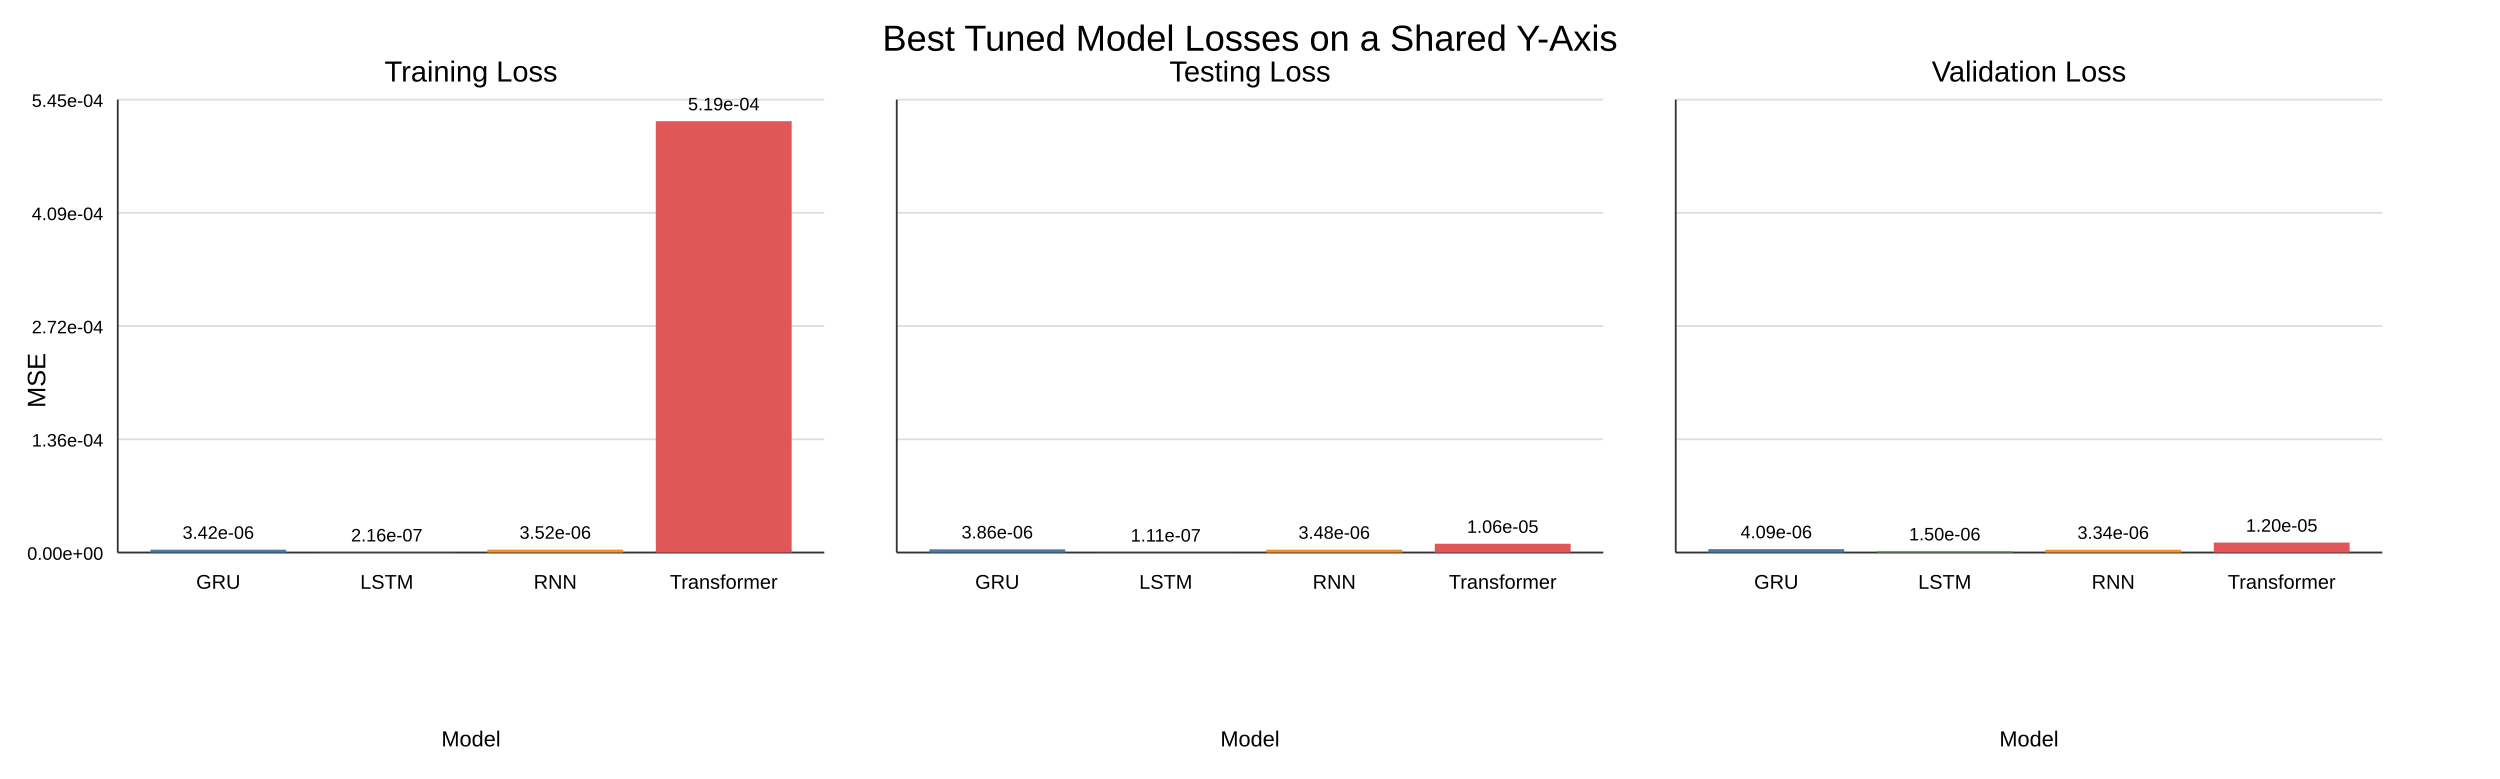
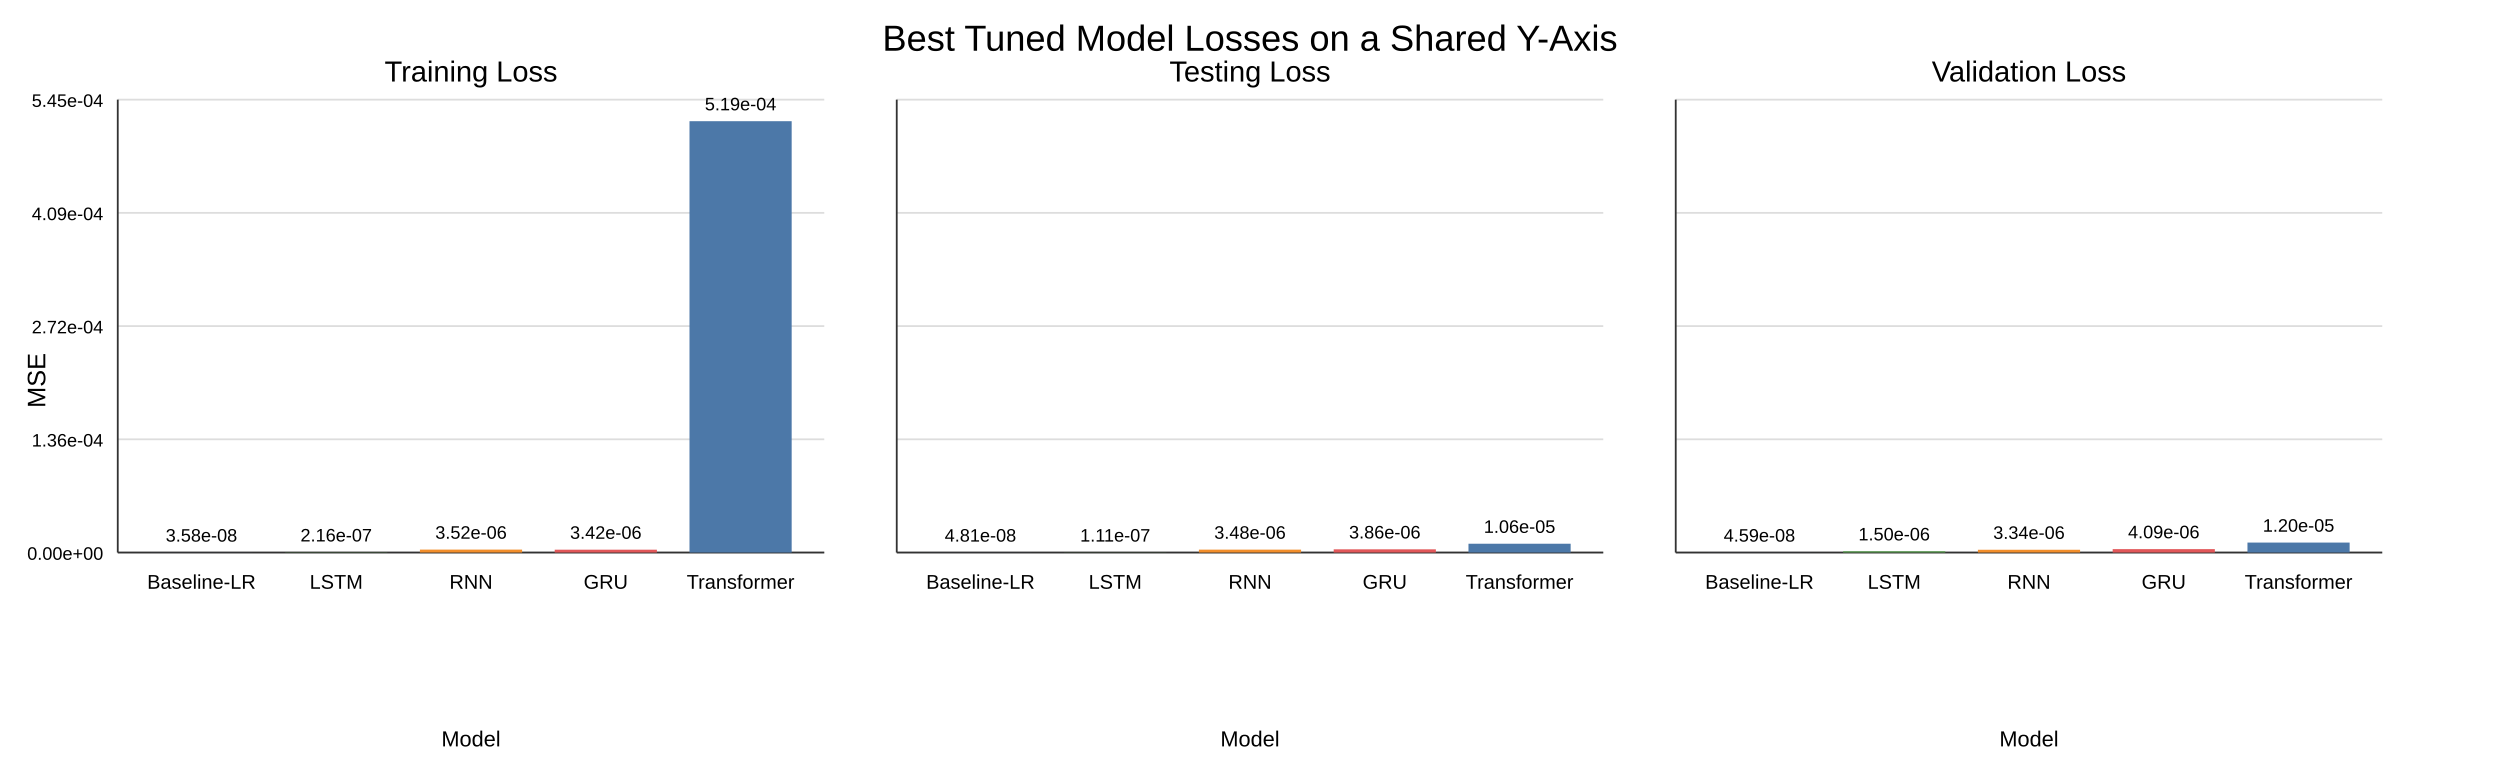
<svg xmlns="http://www.w3.org/2000/svg" width="1380" height="430" viewBox="0 0 1380 430">
  <rect width="100%" height="100%" fill="white" />
  <text x="690" y="28" font-size="20" text-anchor="middle" font-family="Arial">Best Tuned Model Losses on a Shared Y-Axis</text>
  <text x="25" y="210" font-size="14" text-anchor="middle" transform="rotate(-90 25 210)" font-family="Arial">MSE</text>
  <text x="260.0" y="45" font-size="16" text-anchor="middle" font-family="Arial">Training Loss</text>
  <line x1="65" y1="305.00" x2="455" y2="305.00" stroke="#dddddd" stroke-width="1" />
  <text x="57" y="309.00" font-size="10" text-anchor="end" font-family="Arial">0.00e+00</text>
  <line x1="65" y1="242.50" x2="455" y2="242.50" stroke="#dddddd" stroke-width="1" />
  <text x="57" y="246.50" font-size="10" text-anchor="end" font-family="Arial">1.36e-04</text>
  <line x1="65" y1="180.00" x2="455" y2="180.00" stroke="#dddddd" stroke-width="1" />
  <text x="57" y="184.00" font-size="10" text-anchor="end" font-family="Arial">2.72e-04</text>
  <line x1="65" y1="117.50" x2="455" y2="117.50" stroke="#dddddd" stroke-width="1" />
  <text x="57" y="121.50" font-size="10" text-anchor="end" font-family="Arial">4.09e-04</text>
  <line x1="65" y1="55.00" x2="455" y2="55.00" stroke="#dddddd" stroke-width="1" />
  <text x="57" y="59.00" font-size="10" text-anchor="end" font-family="Arial">5.45e-04</text>
  <line x1="65" y1="55" x2="65" y2="305" stroke="#333333" stroke-width="1" />
  <line x1="65" y1="305" x2="455" y2="305" stroke="#333333" stroke-width="1" />
-   <rect x="83.00" y="303.43" width="75.00" height="1.57" fill="#4C78A8" />
-   <text x="120.50" y="297.43" font-size="10" text-anchor="middle" font-family="Arial">3.42e-06</text>
-   <text x="120.50" y="325.00" font-size="11" text-anchor="middle" font-family="Arial">GRU</text>
-   <rect x="176.00" y="304.90" width="75.00" height="0.10" fill="#59A14F" />
-   <text x="213.50" y="298.90" font-size="10" text-anchor="middle" font-family="Arial">2.16e-07</text>
-   <text x="213.50" y="325.00" font-size="11" text-anchor="middle" font-family="Arial">LSTM</text>
-   <rect x="269.00" y="303.38" width="75.00" height="1.62" fill="#F28E2B" />
-   <text x="306.50" y="297.38" font-size="10" text-anchor="middle" font-family="Arial">3.52e-06</text>
-   <text x="306.50" y="325.00" font-size="11" text-anchor="middle" font-family="Arial">RNN</text>
-   <rect x="362.00" y="66.90" width="75.00" height="238.10" fill="#E15759" />
-   <text x="399.50" y="60.90" font-size="10" text-anchor="middle" font-family="Arial">5.19e-04</text>
-   <text x="399.50" y="325.00" font-size="11" text-anchor="middle" font-family="Arial">Transformer</text>
+   <rect x="83.00" y="304.98" width="56.40" height="0.02" fill="#4C78A8" />
+   <text x="111.20" y="298.98" font-size="10" text-anchor="middle" font-family="Arial">3.58e-08</text>
+   <text x="111.20" y="325.00" font-size="11" text-anchor="middle" font-family="Arial">Baseline-LR</text>
+   <rect x="157.40" y="304.90" width="56.40" height="0.10" fill="#59A14F" />
+   <text x="185.60" y="298.90" font-size="10" text-anchor="middle" font-family="Arial">2.16e-07</text>
+   <text x="185.60" y="325.00" font-size="11" text-anchor="middle" font-family="Arial">LSTM</text>
+   <rect x="231.80" y="303.38" width="56.40" height="1.62" fill="#F28E2B" />
+   <text x="260.00" y="297.38" font-size="10" text-anchor="middle" font-family="Arial">3.52e-06</text>
+   <text x="260.00" y="325.00" font-size="11" text-anchor="middle" font-family="Arial">RNN</text>
+   <rect x="306.20" y="303.43" width="56.40" height="1.57" fill="#E15759" />
+   <text x="334.40" y="297.43" font-size="10" text-anchor="middle" font-family="Arial">3.42e-06</text>
+   <text x="334.40" y="325.00" font-size="11" text-anchor="middle" font-family="Arial">GRU</text>
+   <rect x="380.60" y="66.90" width="56.40" height="238.10" fill="#4C78A8" />
+   <text x="408.80" y="60.90" font-size="10" text-anchor="middle" font-family="Arial">5.19e-04</text>
+   <text x="408.80" y="325.00" font-size="11" text-anchor="middle" font-family="Arial">Transformer</text>
  <text x="260.0" y="412" font-size="12" text-anchor="middle" font-family="Arial">Model</text>
  <text x="690.0" y="45" font-size="16" text-anchor="middle" font-family="Arial">Testing Loss</text>
  <line x1="495" y1="305.00" x2="885" y2="305.00" stroke="#dddddd" stroke-width="1" />
  <line x1="495" y1="242.50" x2="885" y2="242.50" stroke="#dddddd" stroke-width="1" />
  <line x1="495" y1="180.00" x2="885" y2="180.00" stroke="#dddddd" stroke-width="1" />
  <line x1="495" y1="117.50" x2="885" y2="117.50" stroke="#dddddd" stroke-width="1" />
  <line x1="495" y1="55.00" x2="885" y2="55.00" stroke="#dddddd" stroke-width="1" />
  <line x1="495" y1="55" x2="495" y2="305" stroke="#333333" stroke-width="1" />
  <line x1="495" y1="305" x2="885" y2="305" stroke="#333333" stroke-width="1" />
-   <rect x="513.00" y="303.23" width="75.00" height="1.77" fill="#4C78A8" />
-   <text x="550.50" y="297.23" font-size="10" text-anchor="middle" font-family="Arial">3.86e-06</text>
-   <text x="550.50" y="325.00" font-size="11" text-anchor="middle" font-family="Arial">GRU</text>
-   <rect x="606.00" y="304.95" width="75.00" height="0.05" fill="#59A14F" />
-   <text x="643.50" y="298.95" font-size="10" text-anchor="middle" font-family="Arial">1.11e-07</text>
-   <text x="643.50" y="325.00" font-size="11" text-anchor="middle" font-family="Arial">LSTM</text>
-   <rect x="699.00" y="303.40" width="75.00" height="1.60" fill="#F28E2B" />
-   <text x="736.50" y="297.40" font-size="10" text-anchor="middle" font-family="Arial">3.48e-06</text>
-   <text x="736.50" y="325.00" font-size="11" text-anchor="middle" font-family="Arial">RNN</text>
-   <rect x="792.00" y="300.14" width="75.00" height="4.86" fill="#E15759" />
-   <text x="829.50" y="294.14" font-size="10" text-anchor="middle" font-family="Arial">1.06e-05</text>
-   <text x="829.50" y="325.00" font-size="11" text-anchor="middle" font-family="Arial">Transformer</text>
+   <rect x="513.00" y="304.98" width="56.40" height="0.02" fill="#4C78A8" />
+   <text x="541.20" y="298.98" font-size="10" text-anchor="middle" font-family="Arial">4.81e-08</text>
+   <text x="541.20" y="325.00" font-size="11" text-anchor="middle" font-family="Arial">Baseline-LR</text>
+   <rect x="587.40" y="304.95" width="56.40" height="0.05" fill="#59A14F" />
+   <text x="615.60" y="298.95" font-size="10" text-anchor="middle" font-family="Arial">1.11e-07</text>
+   <text x="615.60" y="325.00" font-size="11" text-anchor="middle" font-family="Arial">LSTM</text>
+   <rect x="661.80" y="303.40" width="56.40" height="1.60" fill="#F28E2B" />
+   <text x="690.00" y="297.40" font-size="10" text-anchor="middle" font-family="Arial">3.48e-06</text>
+   <text x="690.00" y="325.00" font-size="11" text-anchor="middle" font-family="Arial">RNN</text>
+   <rect x="736.20" y="303.23" width="56.40" height="1.77" fill="#E15759" />
+   <text x="764.40" y="297.23" font-size="10" text-anchor="middle" font-family="Arial">3.86e-06</text>
+   <text x="764.40" y="325.00" font-size="11" text-anchor="middle" font-family="Arial">GRU</text>
+   <rect x="810.60" y="300.14" width="56.40" height="4.86" fill="#4C78A8" />
+   <text x="838.80" y="294.14" font-size="10" text-anchor="middle" font-family="Arial">1.06e-05</text>
+   <text x="838.80" y="325.00" font-size="11" text-anchor="middle" font-family="Arial">Transformer</text>
  <text x="690.0" y="412" font-size="12" text-anchor="middle" font-family="Arial">Model</text>
  <text x="1120.0" y="45" font-size="16" text-anchor="middle" font-family="Arial">Validation Loss</text>
  <line x1="925" y1="305.00" x2="1315" y2="305.00" stroke="#dddddd" stroke-width="1" />
  <line x1="925" y1="242.50" x2="1315" y2="242.50" stroke="#dddddd" stroke-width="1" />
  <line x1="925" y1="180.00" x2="1315" y2="180.00" stroke="#dddddd" stroke-width="1" />
  <line x1="925" y1="117.50" x2="1315" y2="117.50" stroke="#dddddd" stroke-width="1" />
  <line x1="925" y1="55.00" x2="1315" y2="55.00" stroke="#dddddd" stroke-width="1" />
  <line x1="925" y1="55" x2="925" y2="305" stroke="#333333" stroke-width="1" />
  <line x1="925" y1="305" x2="1315" y2="305" stroke="#333333" stroke-width="1" />
-   <rect x="943.00" y="303.12" width="75.00" height="1.88" fill="#4C78A8" />
-   <text x="980.50" y="297.12" font-size="10" text-anchor="middle" font-family="Arial">4.09e-06</text>
-   <text x="980.50" y="325.00" font-size="11" text-anchor="middle" font-family="Arial">GRU</text>
-   <rect x="1036.00" y="304.31" width="75.00" height="0.69" fill="#59A14F" />
-   <text x="1073.50" y="298.31" font-size="10" text-anchor="middle" font-family="Arial">1.50e-06</text>
-   <text x="1073.50" y="325.00" font-size="11" text-anchor="middle" font-family="Arial">LSTM</text>
-   <rect x="1129.00" y="303.47" width="75.00" height="1.53" fill="#F28E2B" />
-   <text x="1166.50" y="297.47" font-size="10" text-anchor="middle" font-family="Arial">3.34e-06</text>
-   <text x="1166.50" y="325.00" font-size="11" text-anchor="middle" font-family="Arial">RNN</text>
-   <rect x="1222.00" y="299.50" width="75.00" height="5.50" fill="#E15759" />
-   <text x="1259.50" y="293.50" font-size="10" text-anchor="middle" font-family="Arial">1.20e-05</text>
-   <text x="1259.50" y="325.00" font-size="11" text-anchor="middle" font-family="Arial">Transformer</text>
+   <rect x="943.00" y="304.98" width="56.40" height="0.02" fill="#4C78A8" />
+   <text x="971.20" y="298.98" font-size="10" text-anchor="middle" font-family="Arial">4.59e-08</text>
+   <text x="971.20" y="325.00" font-size="11" text-anchor="middle" font-family="Arial">Baseline-LR</text>
+   <rect x="1017.40" y="304.31" width="56.40" height="0.69" fill="#59A14F" />
+   <text x="1045.60" y="298.31" font-size="10" text-anchor="middle" font-family="Arial">1.50e-06</text>
+   <text x="1045.60" y="325.00" font-size="11" text-anchor="middle" font-family="Arial">LSTM</text>
+   <rect x="1091.80" y="303.47" width="56.40" height="1.53" fill="#F28E2B" />
+   <text x="1120.00" y="297.47" font-size="10" text-anchor="middle" font-family="Arial">3.34e-06</text>
+   <text x="1120.00" y="325.00" font-size="11" text-anchor="middle" font-family="Arial">RNN</text>
+   <rect x="1166.20" y="303.12" width="56.40" height="1.88" fill="#E15759" />
+   <text x="1194.40" y="297.12" font-size="10" text-anchor="middle" font-family="Arial">4.09e-06</text>
+   <text x="1194.40" y="325.00" font-size="11" text-anchor="middle" font-family="Arial">GRU</text>
+   <rect x="1240.60" y="299.50" width="56.40" height="5.50" fill="#4C78A8" />
+   <text x="1268.80" y="293.50" font-size="10" text-anchor="middle" font-family="Arial">1.20e-05</text>
+   <text x="1268.80" y="325.00" font-size="11" text-anchor="middle" font-family="Arial">Transformer</text>
  <text x="1120.0" y="412" font-size="12" text-anchor="middle" font-family="Arial">Model</text>
</svg>
